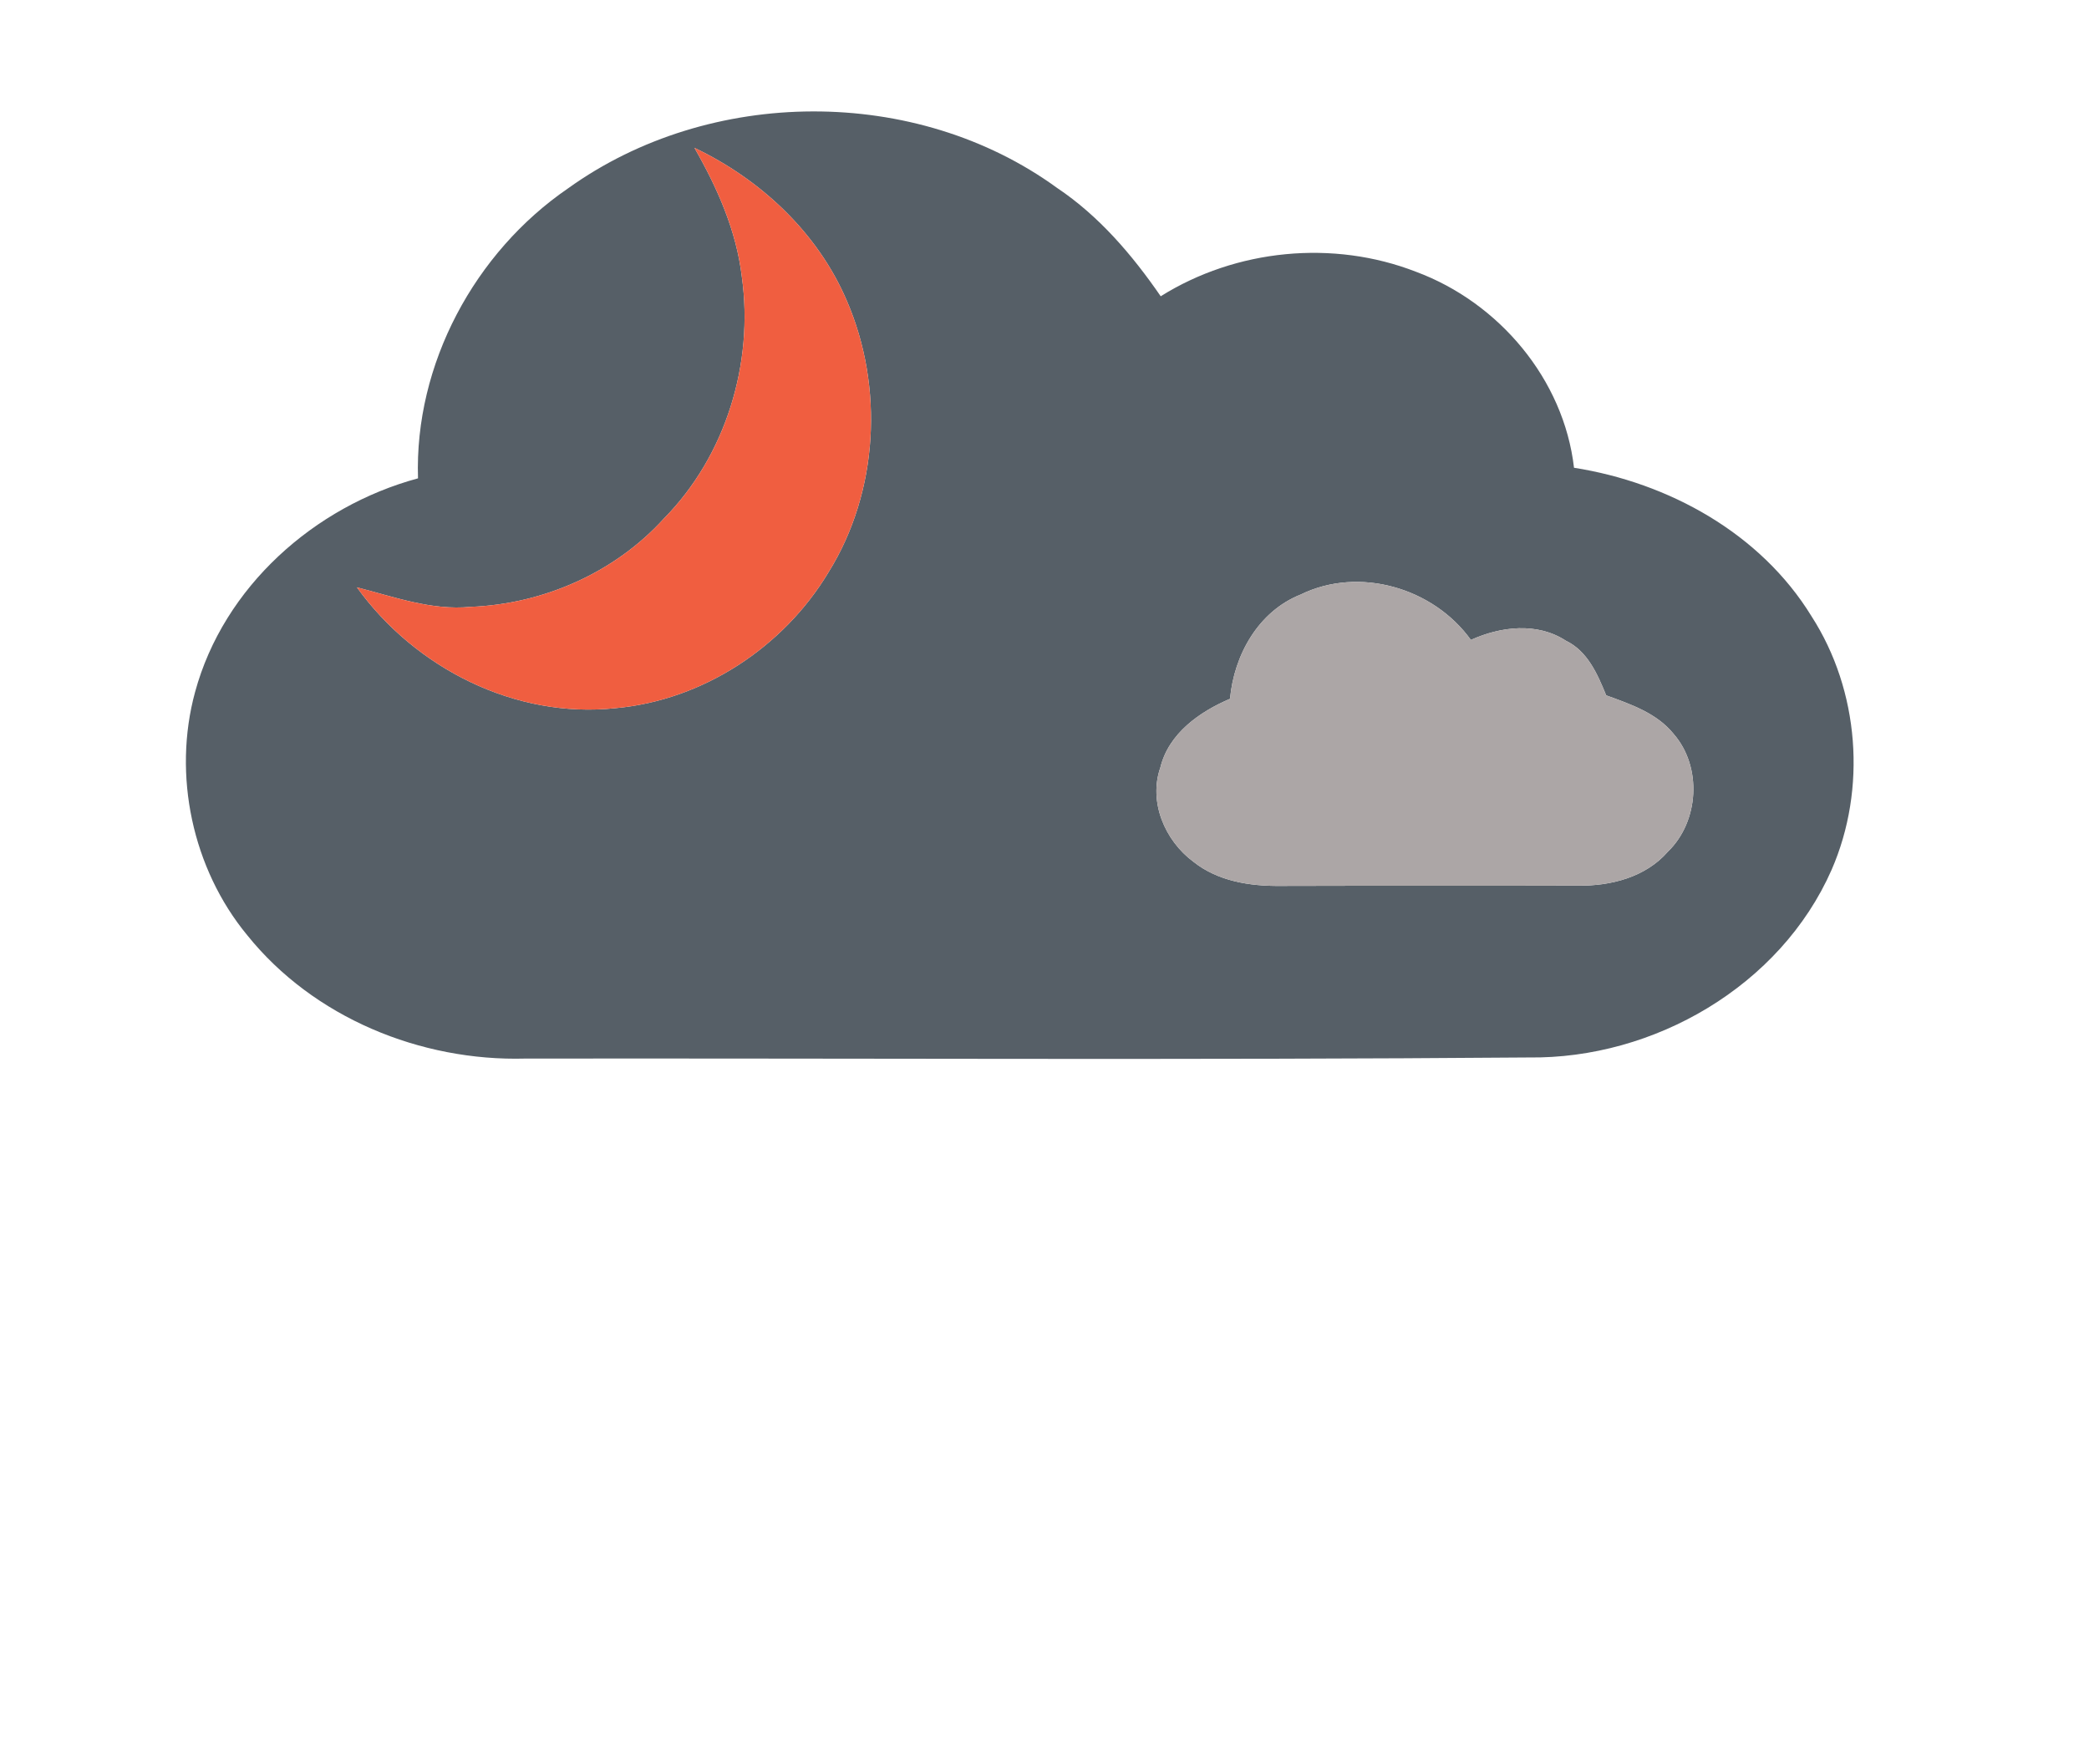
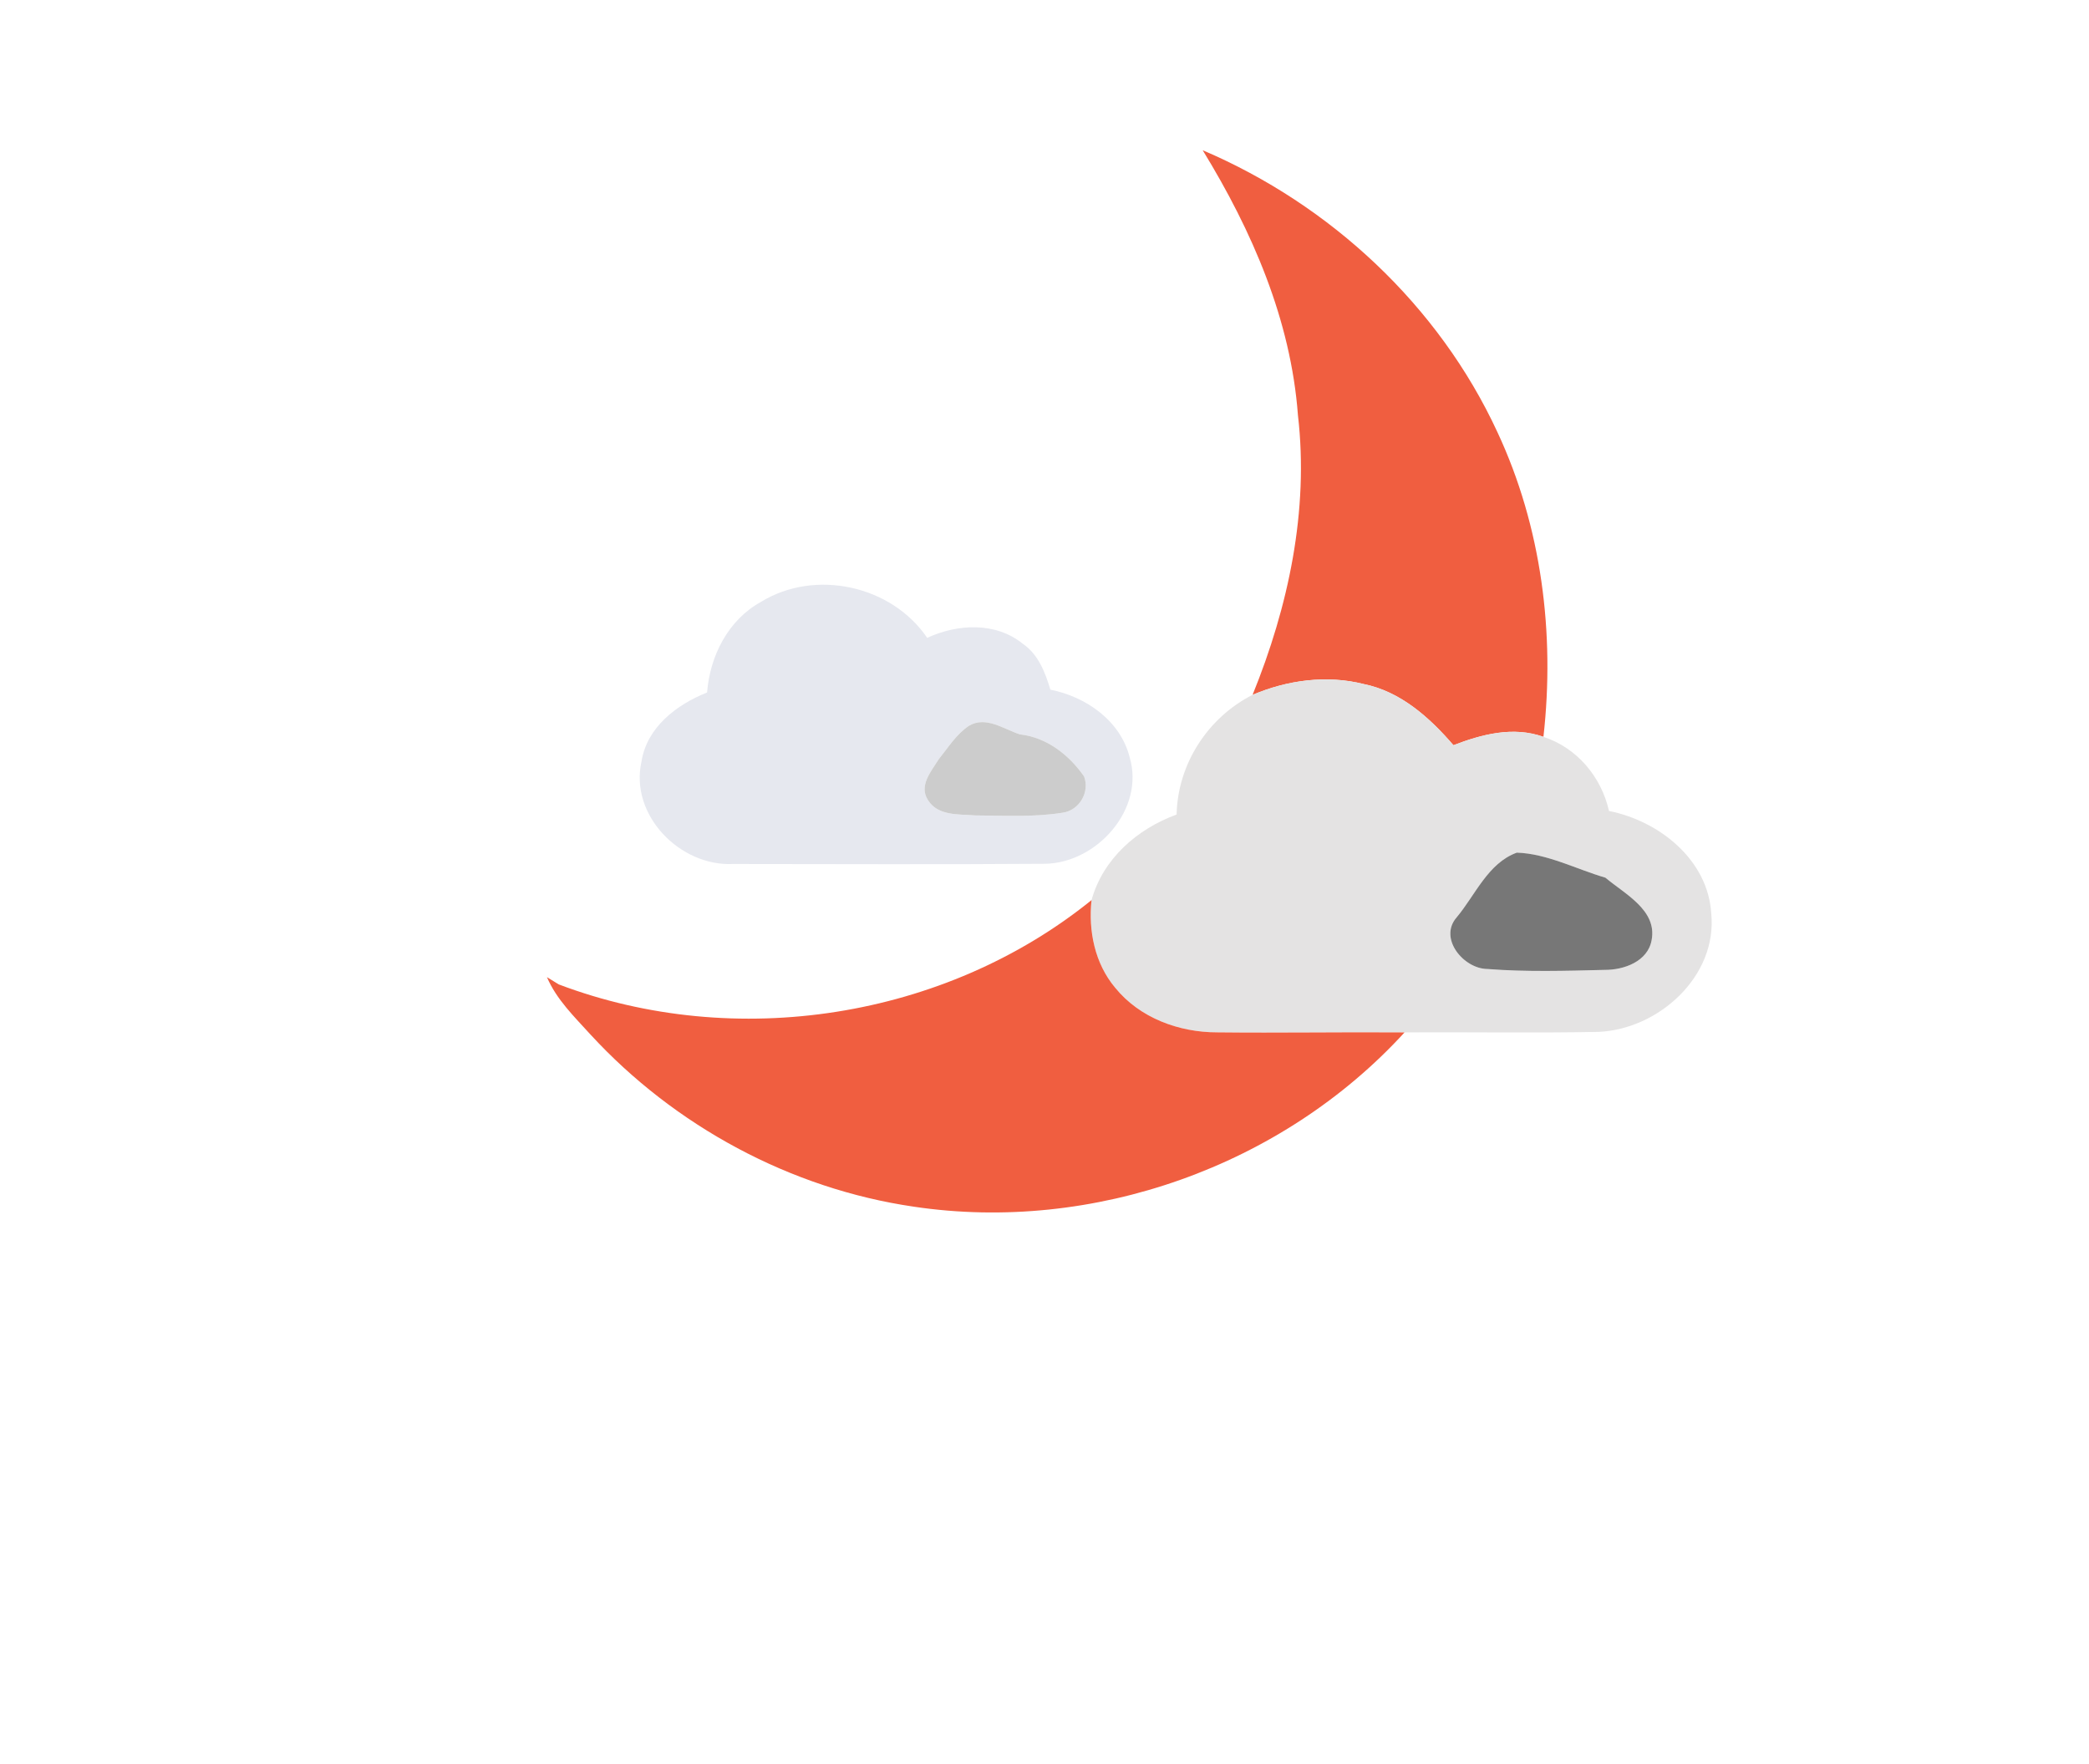
- <svg xmlns="http://www.w3.org/2000/svg" width="302pt" height="255pt" viewBox="0 0 302 255" version="1.1">
-   <g id="#505153ff">
-     <path fill="#565f67" opacity="1.00" d=" M 82.15 27.21 C 102.61 12.52 132.39 12.31 152.81 27.16 C 158.88 31.22 163.68 36.85 167.80 42.83 C 178.70 36.00 192.75 34.62 204.74 39.30 C 216.70 43.75 226.07 54.82 227.55 67.62 C 241.22 69.77 254.53 77.09 261.88 89.08 C 268.81 99.83 269.89 114.04 264.79 125.74 C 257.40 142.54 239.10 153.11 220.99 152.87 C 172.64 153.26 124.30 152.97 75.95 153.03 C 60.80 153.45 45.31 147.11 35.73 135.18 C 27.81 125.58 24.93 112.04 28.20 100.05 C 32.33 84.84 45.43 73.21 60.43 69.15 C 59.90 52.66 68.62 36.47 82.15 27.21 M 100.39 21.37 C 103.69 27.13 106.45 33.33 107.24 39.98 C 109.00 52.53 104.93 65.88 95.99 74.95 C 88.89 82.78 78.55 87.33 68.02 87.73 C 62.37 88.28 56.98 86.28 51.60 84.91 C 60.03 96.61 74.51 103.94 89.02 102.37 C 101.65 101.21 113.29 93.54 119.78 82.72 C 127.00 71.11 127.82 55.97 122.42 43.47 C 118.21 33.63 109.98 25.94 100.39 21.37 M 188.03 85.95 C 181.91 88.38 178.40 94.69 177.82 101.02 C 173.41 102.90 168.96 106.02 167.75 110.95 C 166.01 115.92 168.41 121.54 172.52 124.57 C 176.02 127.38 180.66 128.11 185.04 128.07 C 199.39 128.02 213.74 128.08 228.10 128.03 C 232.84 128.10 237.90 126.82 241.12 123.12 C 245.64 118.75 246.10 110.87 241.96 106.11 C 239.52 103.08 235.72 101.80 232.20 100.52 C 230.95 97.47 229.53 94.14 226.37 92.62 C 222.21 89.92 216.95 90.56 212.64 92.51 C 207.23 84.97 196.47 81.82 188.03 85.95 Z" />
-   </g>
-   <g id="#f05e40ff">
-     <path fill="#f05e40" opacity="1.00" d=" M 100.39 21.37 C 109.98 25.94 118.21 33.63 122.42 43.47 C 127.82 55.97 127.00 71.11 119.78 82.72 C 113.29 93.54 101.65 101.21 89.02 102.37 C 74.51 103.94 60.03 96.61 51.60 84.91 C 56.98 86.28 62.37 88.28 68.02 87.73 C 78.55 87.33 88.89 82.78 95.99 74.95 C 104.93 65.88 109.00 52.53 107.24 39.98 C 106.45 33.33 103.69 27.13 100.39 21.37 Z" />
-   </g>
-   <g id="#aca6a6ff">
-     <path fill="#aca6a6" opacity="1.00" d=" M 188.03 85.95 C 196.47 81.82 207.23 84.97 212.64 92.51 C 216.95 90.56 222.21 89.92 226.37 92.62 C 229.53 94.14 230.95 97.47 232.20 100.52 C 235.72 101.80 239.52 103.08 241.96 106.11 C 246.10 110.87 245.64 118.75 241.12 123.12 C 237.90 126.82 232.84 128.10 228.10 128.03 C 213.74 128.08 199.39 128.02 185.04 128.07 C 180.66 128.11 176.02 127.38 172.52 124.57 C 168.41 121.54 166.01 115.92 167.75 110.95 C 168.96 106.02 173.41 102.90 177.82 101.02 C 178.40 94.69 181.91 88.38 188.03 85.95 Z" />
-   </g>
+ <svg xmlns="http://www.w3.org/2000/svg" id="weather34 mostly clear icon" width="302pt" height="255pt" viewBox="0 0 302 255" version="1.1">
+   <path fill="#f05e40" opacity="1.00" d=" M 173.87 21.72 C 192.34 29.59 208.03 44.19 216.48 62.48 C 222.87 76.15 224.81 91.59 223.13 106.52 C 218.78 104.96 214.25 106.14 210.12 107.73 C 206.67 103.73 202.49 99.97 197.15 98.89 C 191.81 97.54 186.11 98.31 181.08 100.45 C 186.26 87.71 189.24 73.81 187.64 60.03 C 186.62 46.25 181.01 33.37 173.87 21.72 Z" />
+   <path fill="#e6e8ef" opacity="1.00" d=" M 110.01 87.01 C 117.84 82.20 128.89 84.62 134.04 92.21 C 138.40 90.19 143.94 89.88 147.85 93.06 C 150.10 94.59 151.10 97.19 151.85 99.70 C 156.99 100.72 161.97 104.17 163.31 109.47 C 165.54 116.96 158.59 124.74 151.10 124.87 C 136.06 124.98 121.00 124.91 105.96 124.90 C 98.30 125.26 91.00 117.84 92.74 110.08 C 93.52 105.13 97.83 101.85 102.22 100.11 C 102.64 94.82 105.25 89.64 110.01 87.01 M 140.08 104.92 C 138.24 106.15 137.08 108.06 135.72 109.74 C 134.65 111.47 132.76 113.60 134.17 115.69 C 135.61 117.99 138.65 117.68 140.99 117.88 C 145.21 117.90 149.49 118.16 153.67 117.48 C 156.04 117.13 157.59 114.49 156.72 112.24 C 154.55 109.12 151.31 106.59 147.44 106.16 C 145.10 105.41 142.54 103.46 140.08 104.92 Z" />
+   <path fill="#e4e3e3" opacity="1.00" d=" M 181.08 100.45 C 186.11 98.31 191.81 97.54 197.15 98.89 C 202.49 99.97 206.67 103.73 210.12 107.73 C 214.25 106.14 218.78 104.96 223.13 106.52 C 227.98 108.10 231.50 112.31 232.61 117.24 C 239.84 118.67 246.91 124.27 247.39 132.05 C 248.29 141.12 239.80 148.78 231.12 149.17 C 221.77 149.36 212.41 149.18 203.05 149.25 C 194.03 149.18 185.00 149.34 175.98 149.24 C 170.45 149.25 164.76 147.16 161.22 142.79 C 158.28 139.31 157.32 134.57 157.80 130.12 C 159.46 124.13 164.41 119.83 170.10 117.75 C 170.25 110.46 174.61 103.73 181.08 100.45 M 219.28 123.26 C 215.10 124.78 213.28 129.40 210.58 132.62 C 207.93 135.66 211.59 140.05 215.02 140.08 C 220.66 140.52 226.33 140.35 231.98 140.21 C 234.76 140.23 238.22 139.00 238.77 135.91 C 239.60 131.57 234.88 129.24 232.09 126.88 C 227.88 125.65 223.65 123.40 219.28 123.26 Z" />
+   <path fill="#ccc" opacity="1.00" d=" M 140.08 104.92 C 142.54 103.46 145.10 105.41 147.44 106.16 C 151.31 106.59 154.55 109.12 156.72 112.24 C 157.59 114.49 156.04 117.13 153.67 117.48 C 149.49 118.16 145.21 117.90 140.99 117.88 C 138.65 117.68 135.61 117.99 134.17 115.69 C 132.76 113.60 134.65 111.47 135.72 109.74 C 137.08 108.06 138.24 106.15 140.08 104.92 Z" />
+   <path fill="#777" opacity="1.00" d=" M 219.28 123.26 C 223.65 123.40 227.88 125.65 232.09 126.88 C 234.88 129.24 239.60 131.57 238.77 135.91 C 238.22 139.00 234.76 140.23 231.98 140.21 C 226.33 140.35 220.66 140.52 215.02 140.08 C 211.59 140.05 207.93 135.66 210.58 132.62 C 213.28 129.40 215.10 124.78 219.28 123.26 Z" />
+   <path fill="#f05e40" opacity="1.00" d=" M 80.78 142.31 C 106.29 151.97 136.56 147.28 157.80 130.12 C 157.32 134.57 158.28 139.31 161.22 142.79 C 164.76 147.16 170.45 149.25 175.98 149.24 C 185.00 149.34 194.03 149.18 203.05 149.25 C 185.37 168.59 158.03 178.31 132.10 174.44 C 114.27 171.84 97.53 162.78 85.35 149.54 C 83.02 146.97 80.46 144.50 79.07 141.26 C 79.50 141.52 80.35 142.05 80.78 142.31 Z" />
</svg>
